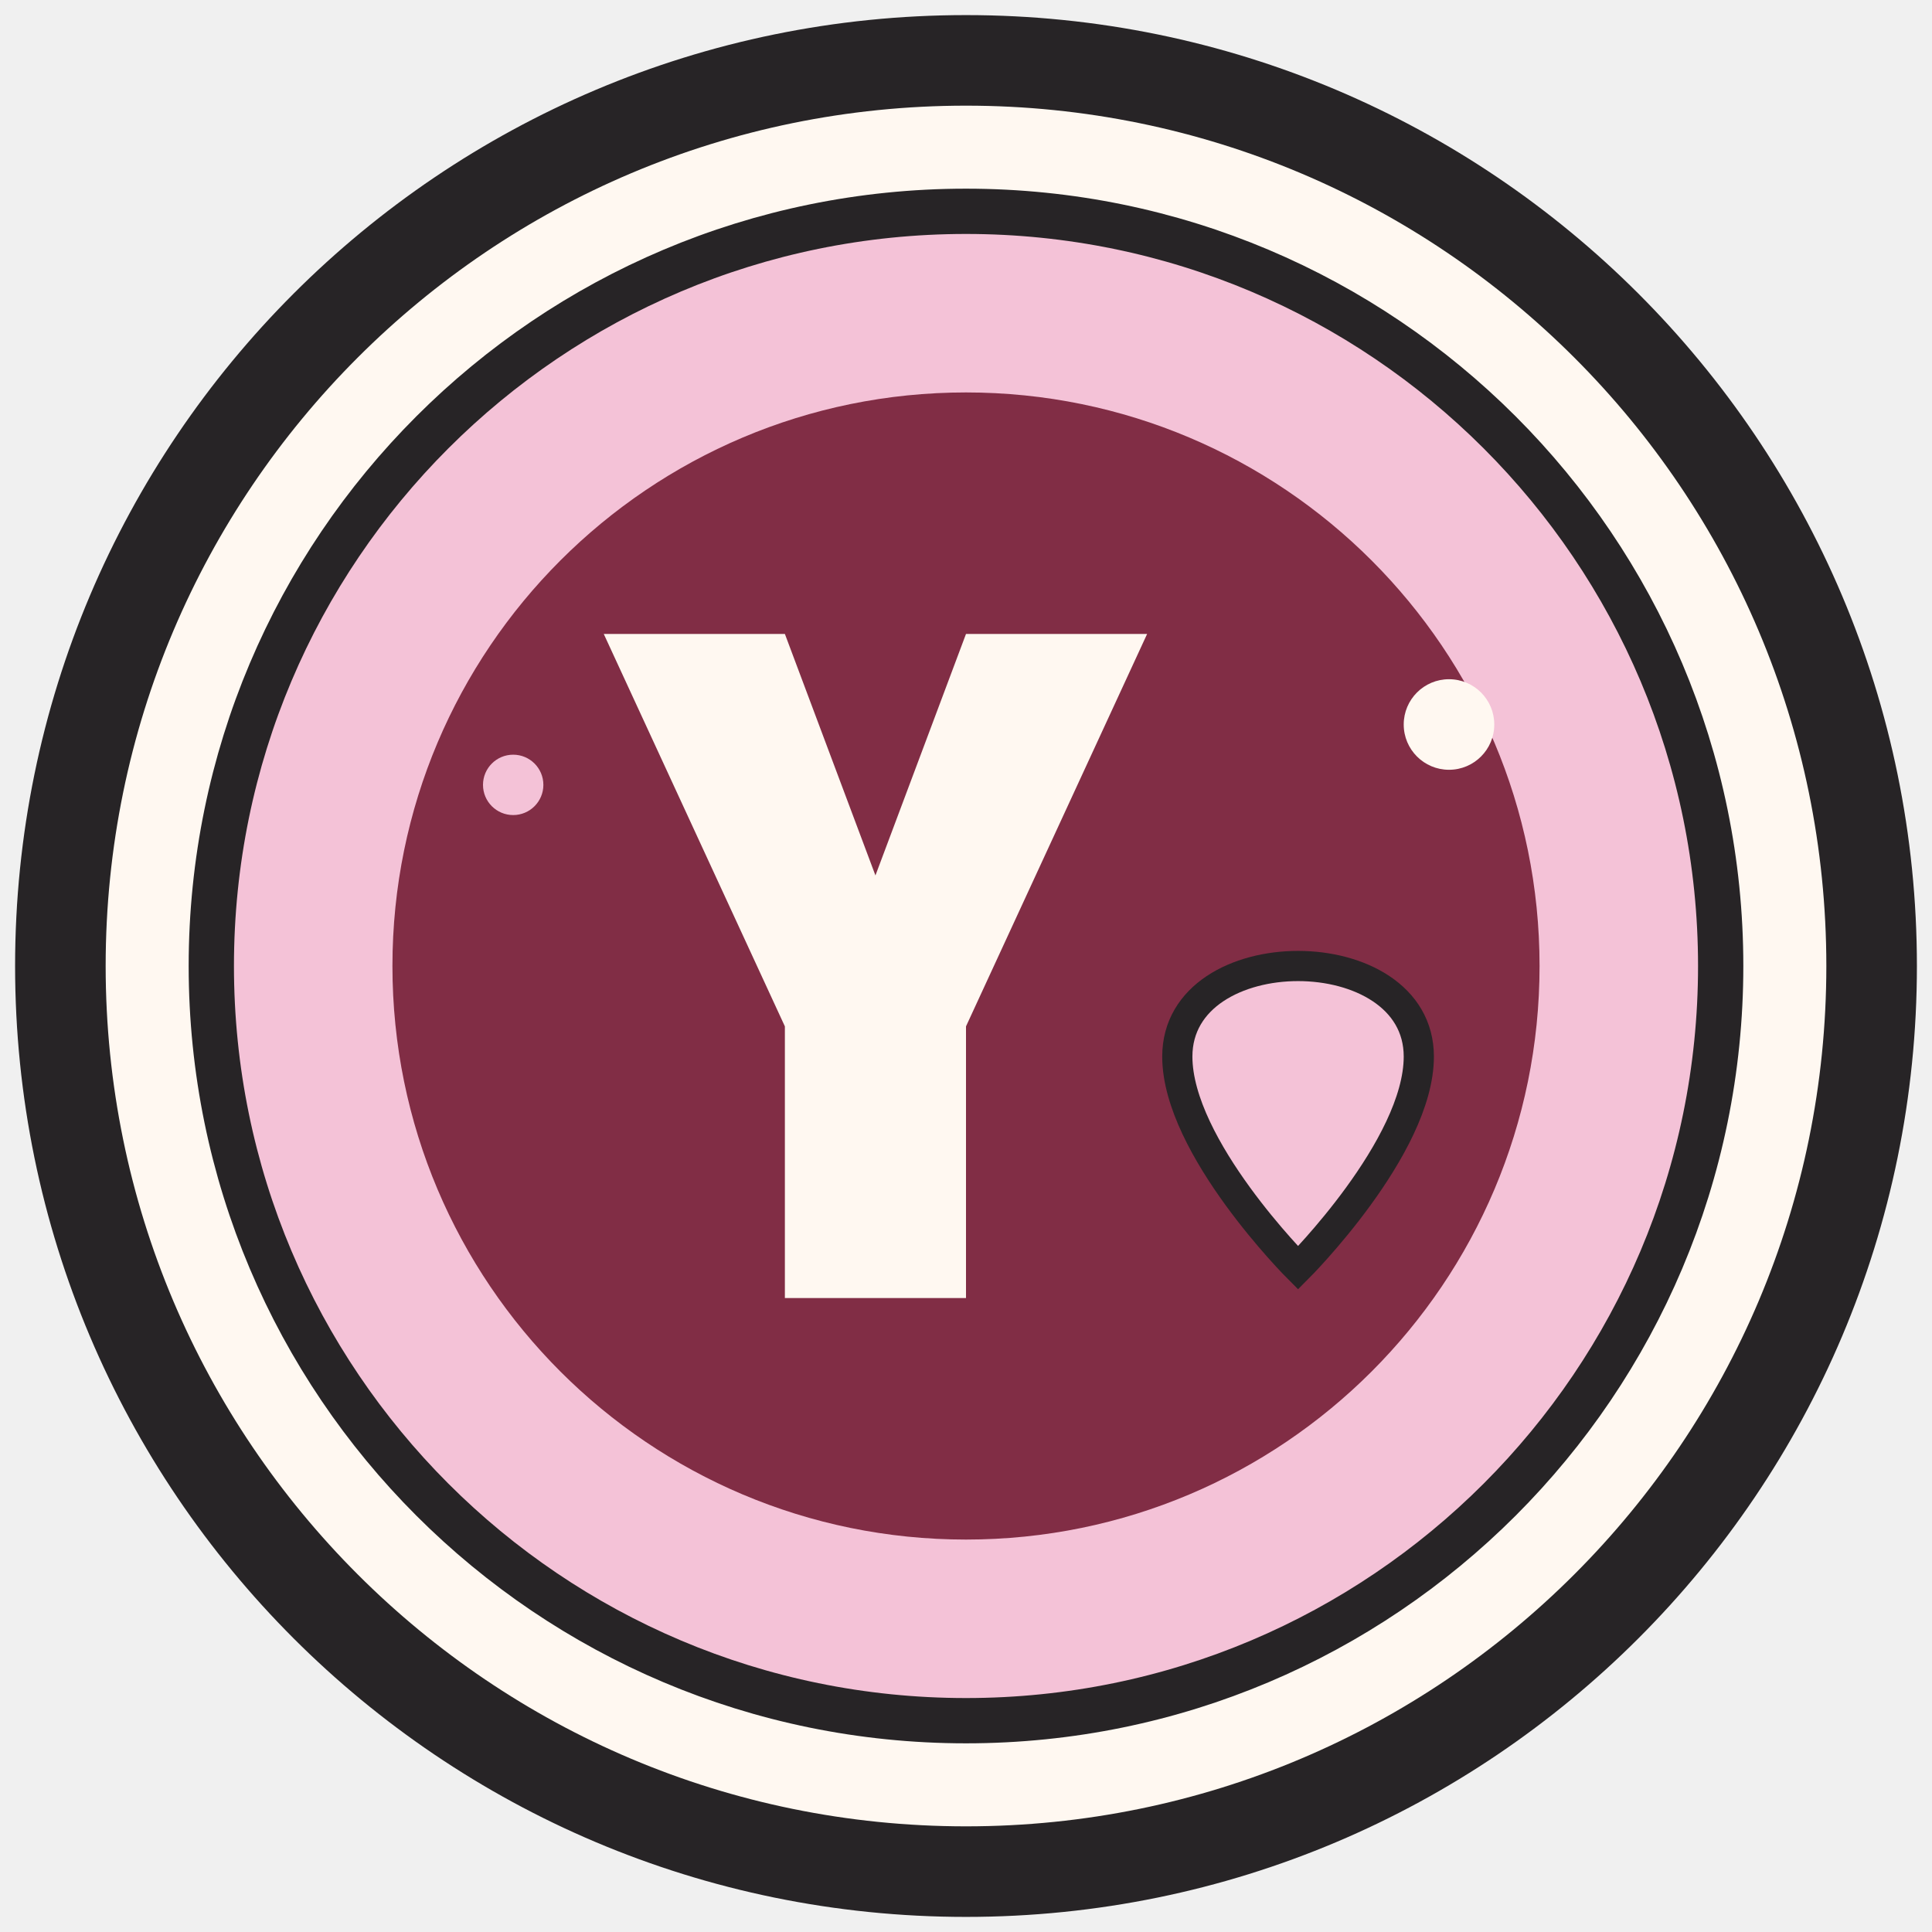
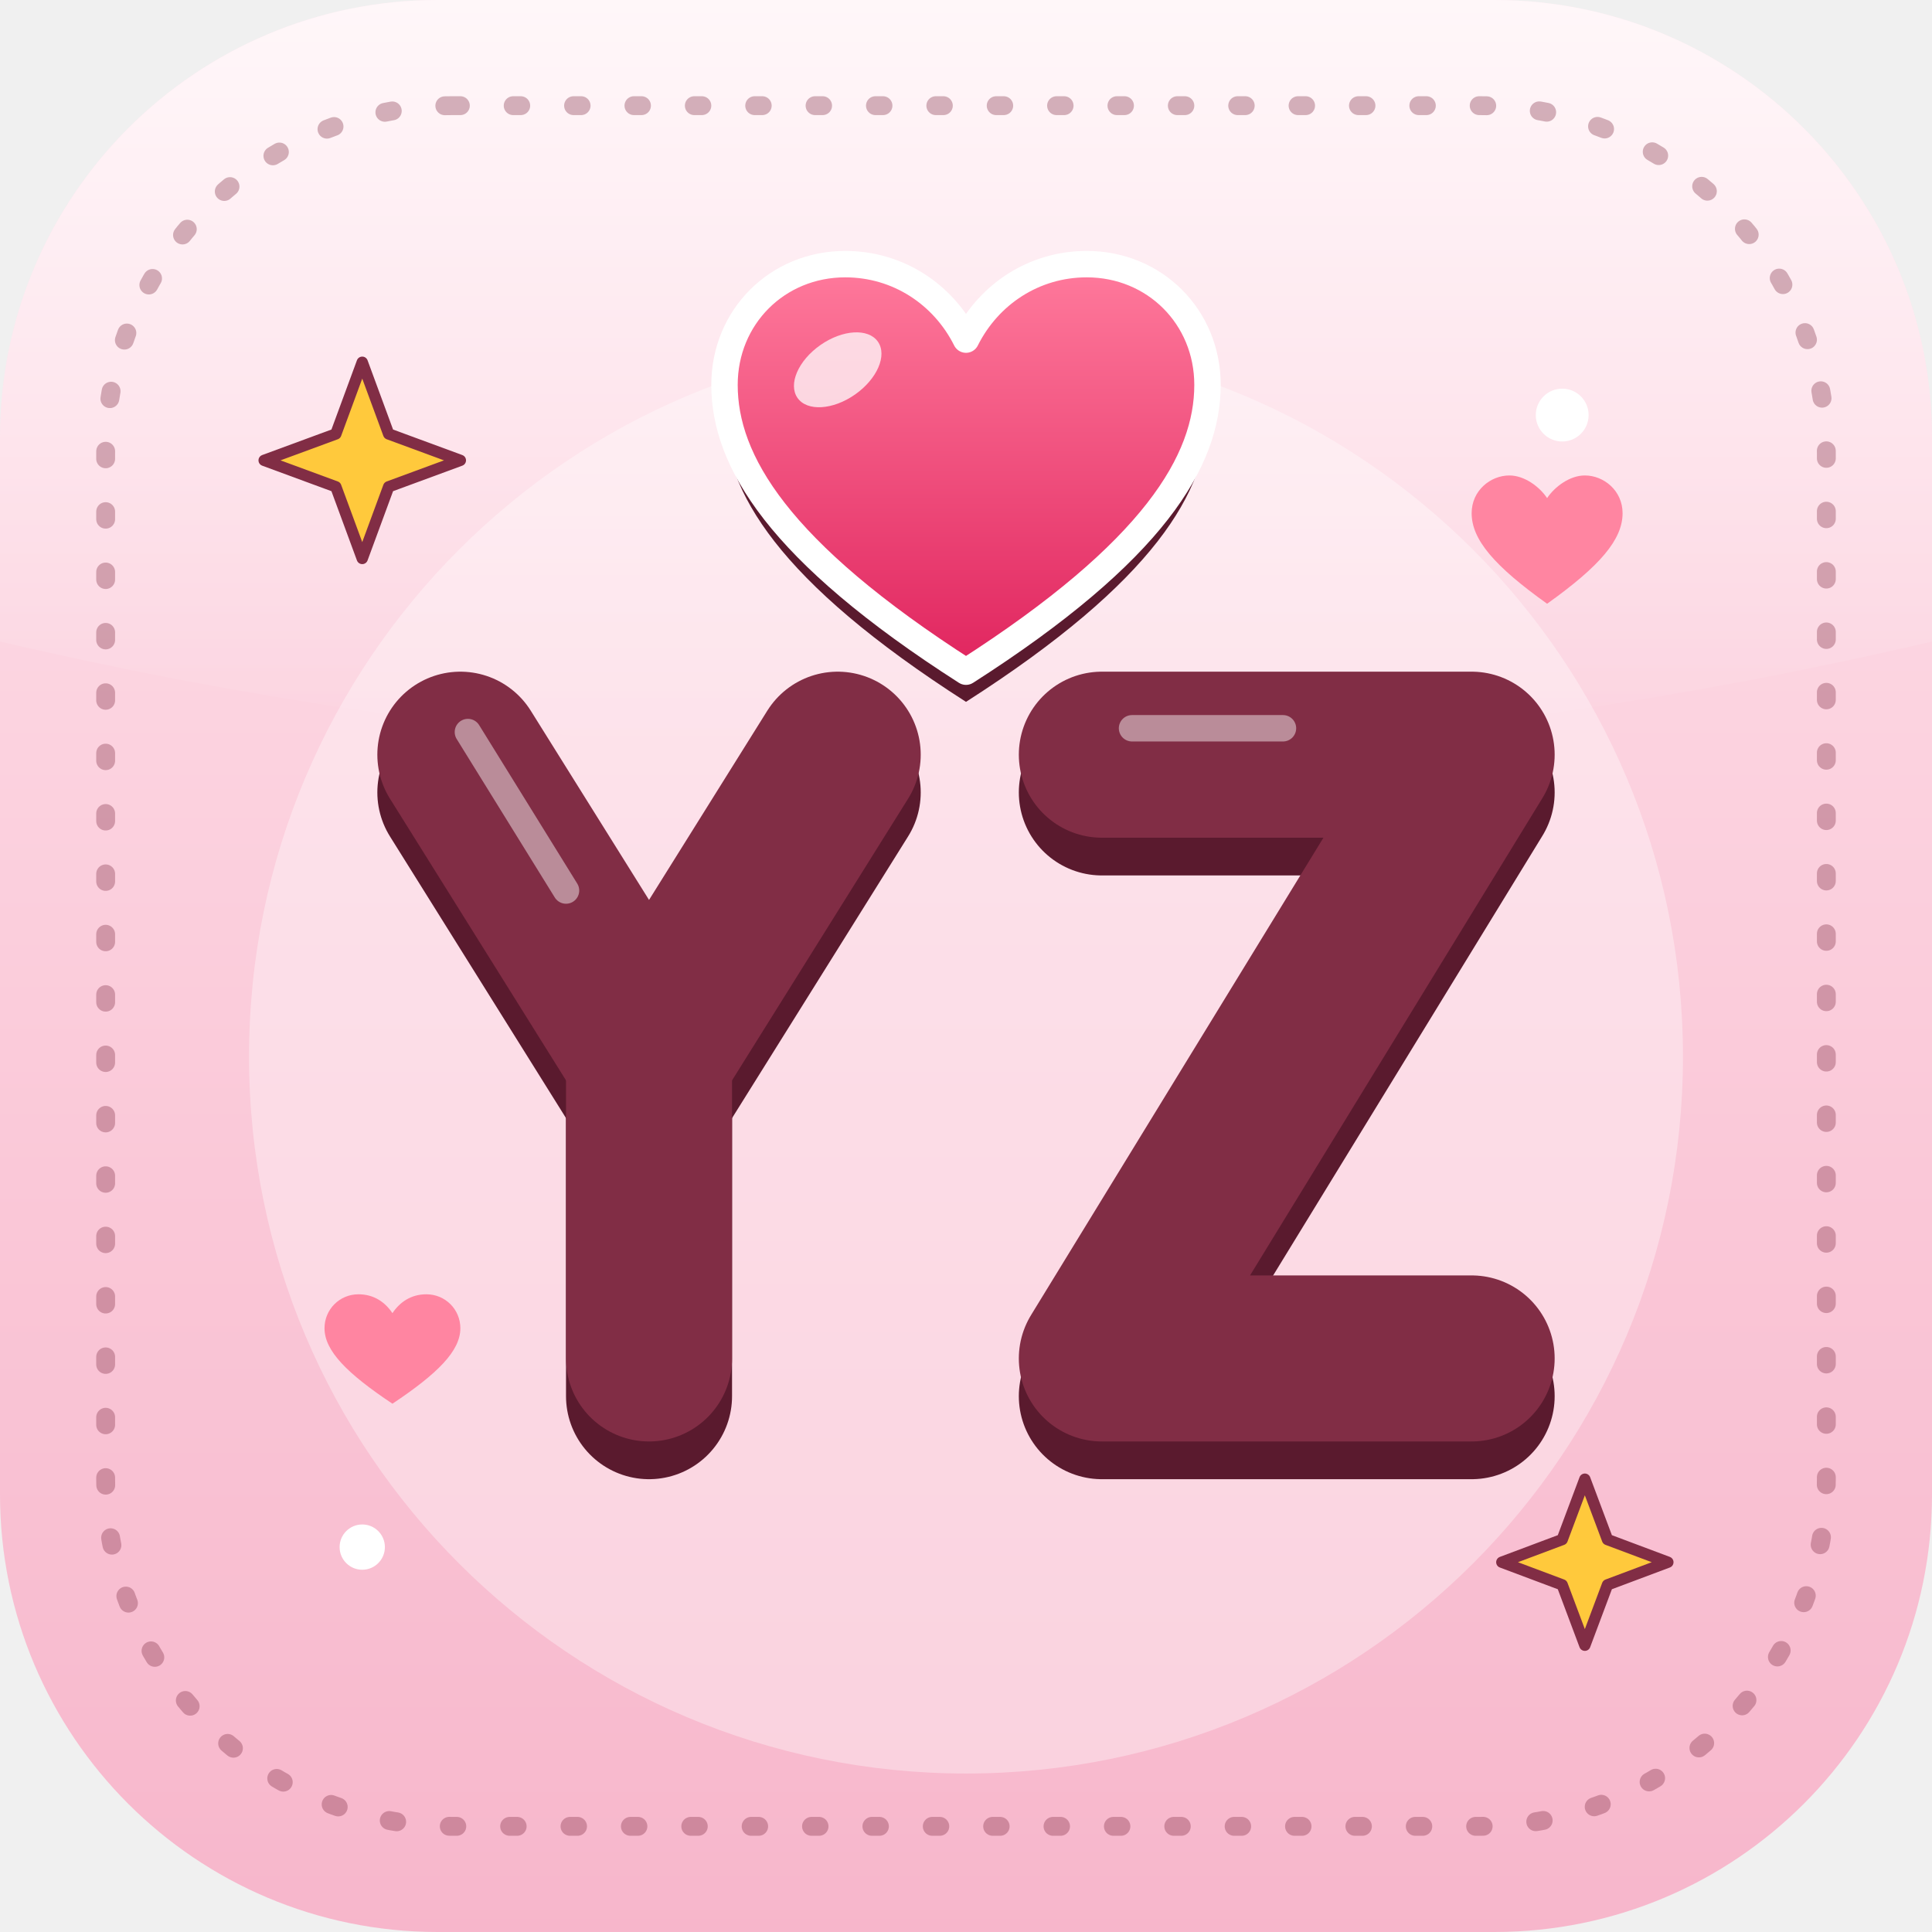
- <svg xmlns="http://www.w3.org/2000/svg" viewBox="0 0 128 128" fill="none">
-   <circle cx="64" cy="64" r="60" fill="#FFF8F1" stroke="#272426" stroke-width="6" />
-   <circle cx="64" cy="64" r="50" fill="#F4C2D7" stroke="#272426" stroke-width="3" />
-   <circle cx="64" cy="64" r="38" fill="#812D45" />
-   <path d="M40 42 L52 42 L58 58 L64 42 L76 42 L64 68 L64 86 L52 86 L52 68 L40 42Z" fill="#FFF8F1" />
-   <path d="M78 70 C78 66 82 64 86 64 C90 64 94 66 94 70 C94 76 86 84 86 84 C86 84 78 76 78 70Z" fill="#F4C2D7" stroke="#272426" stroke-width="2" />
-   <circle cx="96" cy="48" r="3" fill="#FFF8F1" />
-   <circle cx="34" cy="52" r="2" fill="#F4C2D7" />
+ <svg xmlns="http://www.w3.org/2000/svg" viewBox="0 0 512 512" width="100%" height="100%">
+   <defs>
+     <linearGradient id="bg" x1="0" y1="0" x2="0" y2="1">
+       <stop offset="0%" stop-color="#FFE4EC" />
+       <stop offset="100%" stop-color="#F7B6CB" />
+     </linearGradient>
+     <linearGradient id="heart" x1="0" y1="0" x2="0" y2="1">
+       <stop offset="0%" stop-color="#FF7A9C" />
+       <stop offset="100%" stop-color="#E0245E" />
+     </linearGradient>
+     <linearGradient id="gloss" x1="0" y1="0" x2="0" y2="1">
+       <stop offset="0%" stop-color="#FFFFFF" stop-opacity="0.7" />
+       <stop offset="100%" stop-color="#FFFFFF" stop-opacity="0" />
+     </linearGradient>
+     <clipPath id="squircle">
+       <rect x="0" y="0" width="512" height="512" rx="116" />
+     </clipPath>
+   </defs>
+   <g clip-path="url(#squircle)">
+     <rect width="512" height="512" fill="url(#bg)" />
+     <circle cx="256" cy="280" r="190" fill="#FFFFFF" opacity="0.35" />
+     <path d="M0 0 H512 V170 Q256 230 0 170 Z" fill="url(#gloss)" />
+     <rect x="28" y="28" width="456" height="456" rx="92" fill="none" stroke="#812D45" stroke-width="5" stroke-dasharray="2 14" stroke-linecap="round" opacity="0.35" />
+   </g>
+   <g fill="none" stroke="#5A1A2E" stroke-width="44" stroke-linecap="round" stroke-linejoin="round" transform="translate(0 10)">
+     <path d="M122 200 L172 280 L222 200" />
+     <path d="M172 280 L172 360" />
+     <path d="M292 200 L390 200 L292 360 L390 360" />
+   </g>
+   <g fill="none" stroke="#812D45" stroke-width="44" stroke-linecap="round" stroke-linejoin="round">
+     <path d="M122 200 L172 280 L222 200" />
+     <path d="M172 280 L172 360" />
+     <path d="M292 200 L390 200 L292 360 L390 360" />
+   </g>
+   <g fill="none" stroke="#FFFFFF" stroke-width="7" stroke-linecap="round" opacity="0.45">
+     <path d="M124 194 L150 236" />
+     <path d="M300 193 L340 193" />
+   </g>
+   <path d="M256 178 C206 146 192 122 192 102 C192 84 206 70 224 70 C238 70 250 78 256 90 C262 78 274 70 288 70 C306 70 320 84 320 102 C320 122 306 146 256 178 Z" fill="#5A1A2E" transform="translate(0 8)" />
+   <path d="M256 178 C206 146 192 122 192 102 C192 84 206 70 224 70 C238 70 250 78 256 90 C262 78 274 70 288 70 C306 70 320 84 320 102 C320 122 306 146 256 178 Z" fill="url(#heart)" stroke="#FFFFFF" stroke-width="7" stroke-linejoin="round" />
+   <ellipse cx="222" cy="98" rx="13" ry="8" fill="#FFFFFF" opacity="0.75" transform="rotate(-35 222 98)" />
+   <path d="M96 96 L103 115 L122 122 L103 129 L96 148 L89 129 L70 122 L89 115 Z" fill="#FFC93C" stroke="#812D45" stroke-width="3" stroke-linejoin="round" />
+   <path d="M420 392 L426 408 L442 414 L426 420 L420 436 L414 420 L398 414 L414 408 Z" fill="#FFC93C" stroke="#812D45" stroke-width="3" stroke-linejoin="round" />
+   <circle cx="414" cy="110" r="7" fill="#FFFFFF" />
+   <circle cx="96" cy="410" r="6" fill="#FFFFFF" />
+   <path d="M410 160 C396 150 390 143 390 136 C390 130 395 126 400 126 C404 126 408 129 410 132 C412 129 416 126 420 126 C425 126 430 130 430 136 C430 143 424 150 410 160 Z" fill="#FF85A1" />
+   <path d="M104 372 C92 364 86 358 86 352 C86 347 90 343 95 343 C99 343 102 345 104 348 C106 345 109 343 113 343 C118 343 122 347 122 352 C122 358 116 364 104 372 Z" fill="#FF85A1" />
</svg>
